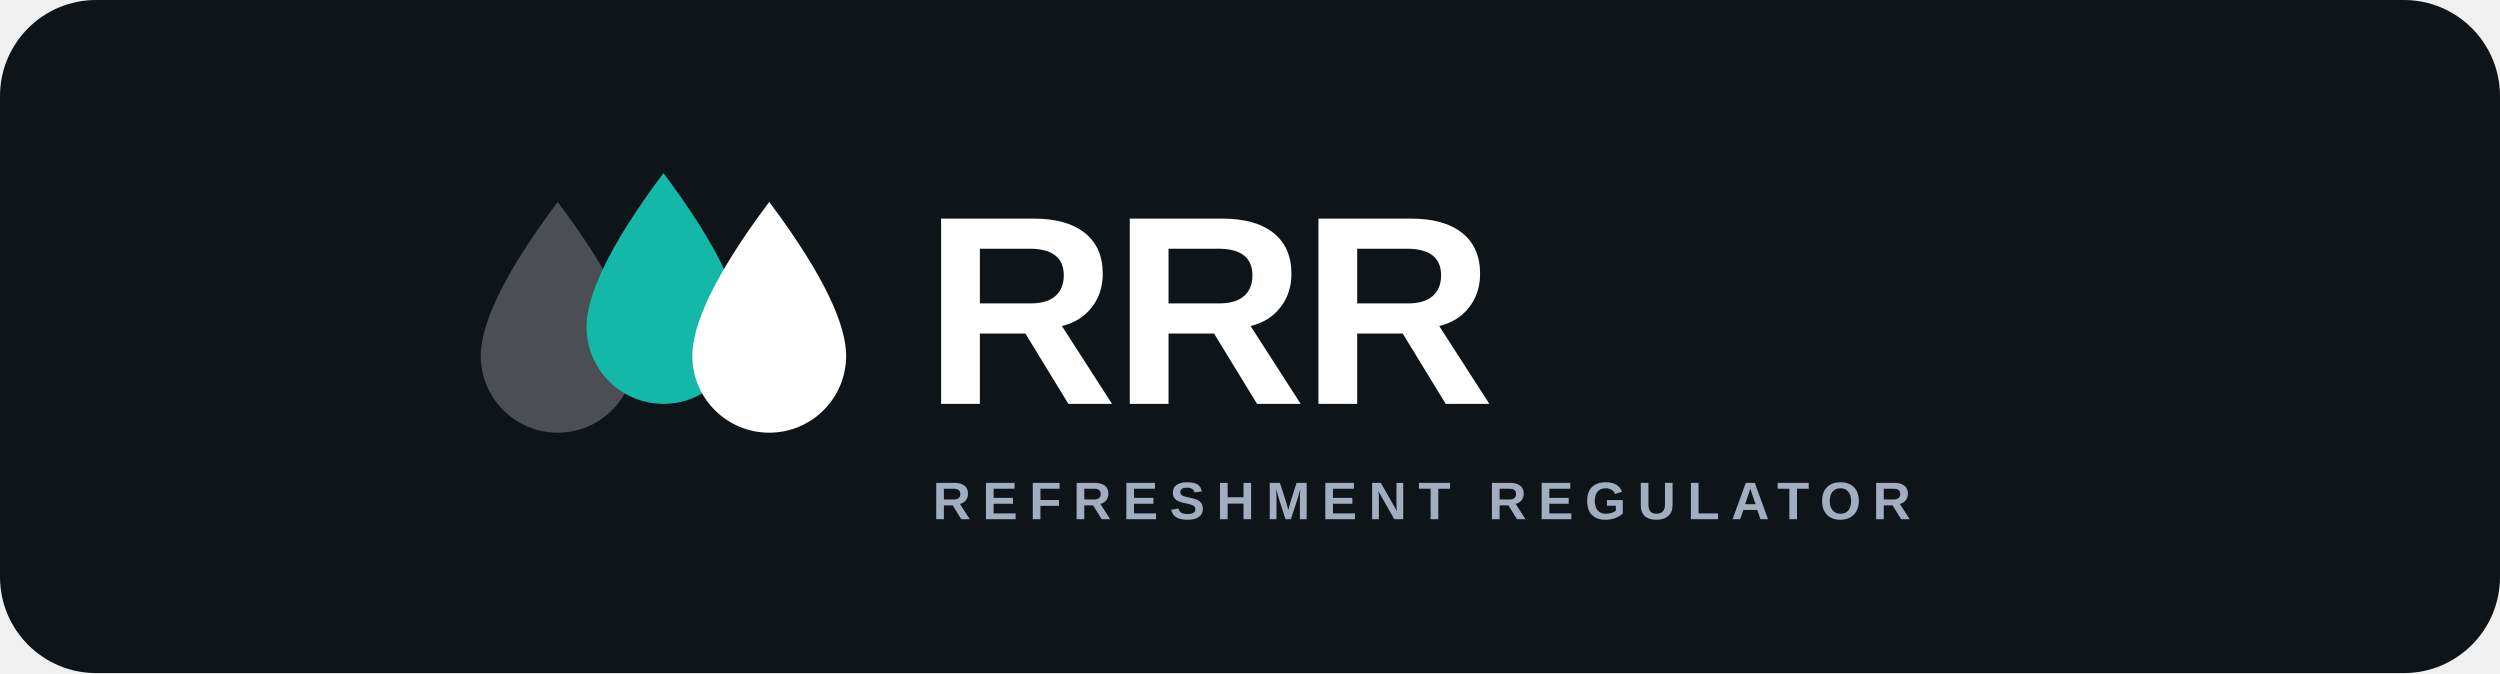
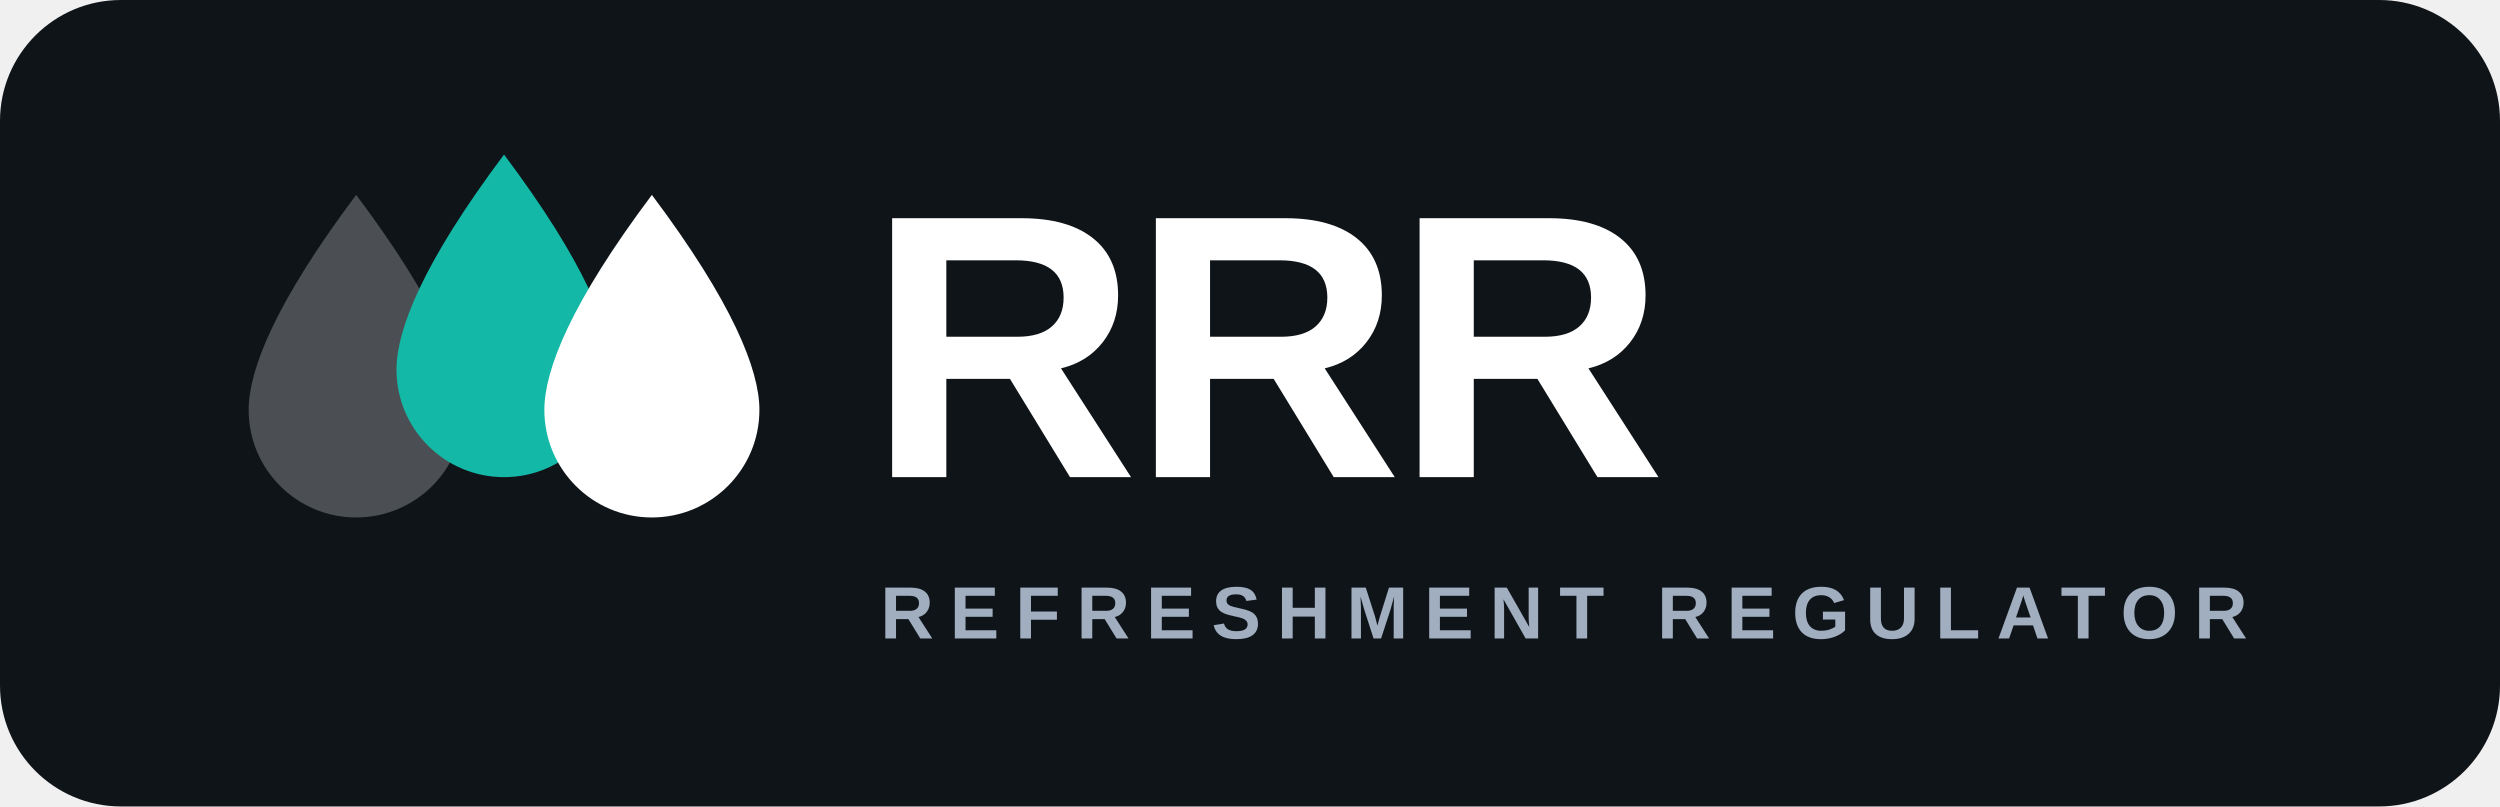
- <svg xmlns="http://www.w3.org/2000/svg" width="520" height="140" viewBox="0 0 520 140" role="img" aria-label="Rodent Refreshment Regulator">
-   <rect x="0" y="0" width="520" height="140" rx="20" fill="#0F1419" />
-   <g transform="translate(100,0)">
-     <g transform="translate(38,58)">
+ <svg xmlns="http://www.w3.org/2000/svg" width="372" height="120" viewBox="0 0 372 120" role="img" aria-label="Rodent Refreshment Regulator">
+   <rect x="0" y="0" width="372" height="120" rx="18" fill="#0F1419" />
+   <g transform="translate(37,0)">
+     <g transform="translate(38,45)">
      <path d="M -22 -16 C -10 0 -6 10 -6 16          A 16 16 0 1 1 -38 16          C -38 10 -34 0 -22 -16 Z" fill="rgba(255,255,255,0.25)" />
      <path d="M 0 -22 C 12 -6 16 4 16 10          A 16 16 0 1 1 -16 10          C -16 4 -12 -6 0 -22 Z" fill="#14B8A6" />
      <path d="M 22 -16 C 34 0 38 10 38 16          A 16 16 0 1 1 6 16          C 6 10 10 0 22 -16 Z" fill="#FFFFFF" />
    </g>
    <g font-family="'Segoe UI','Helvetica Neue',Arial,sans-serif">
-       <text x="92" y="84" font-size="56" font-weight="800" letter-spacing="-1.2" fill="#FFFFFF">RRR</text>
-       <text x="94" y="108" font-size="11" font-weight="600" letter-spacing="2.4" fill="#A0AEC0">REFRESHMENT REGULATOR</text>
+       <text x="92" y="71" font-size="56" font-weight="800" letter-spacing="-1.2" fill="#FFFFFF">RRR</text>
+       <text x="94" y="95" font-size="11" font-weight="600" letter-spacing="2.4" fill="#A0AEC0">REFRESHMENT REGULATOR</text>
    </g>
  </g>
</svg>
